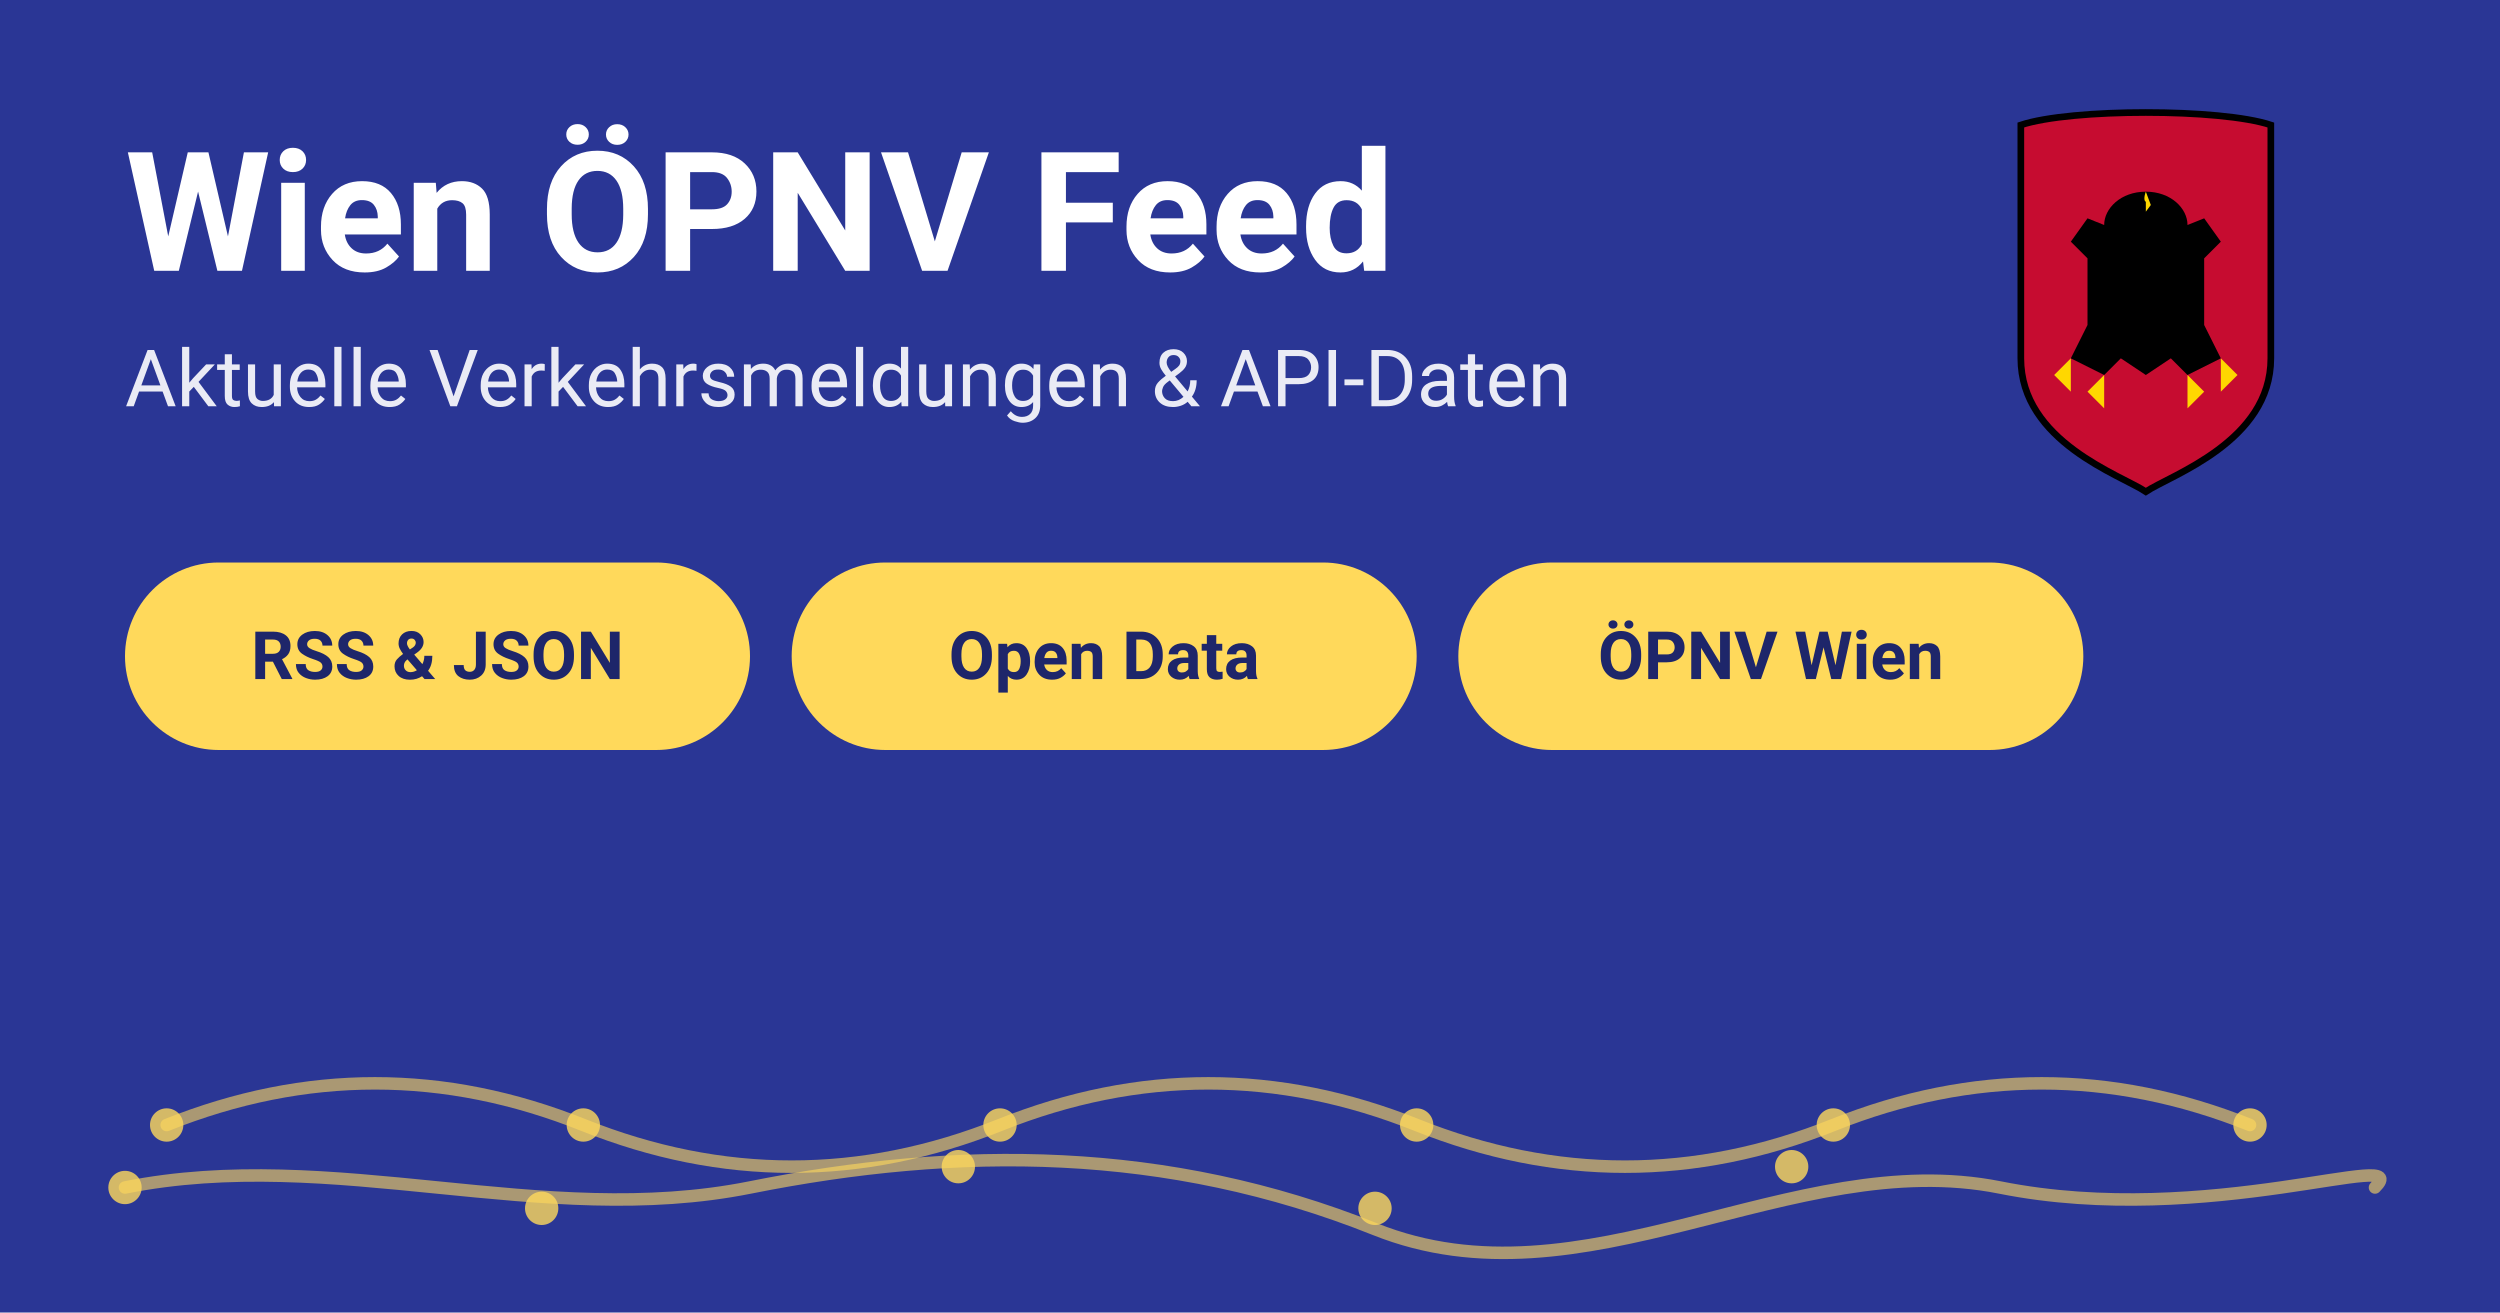
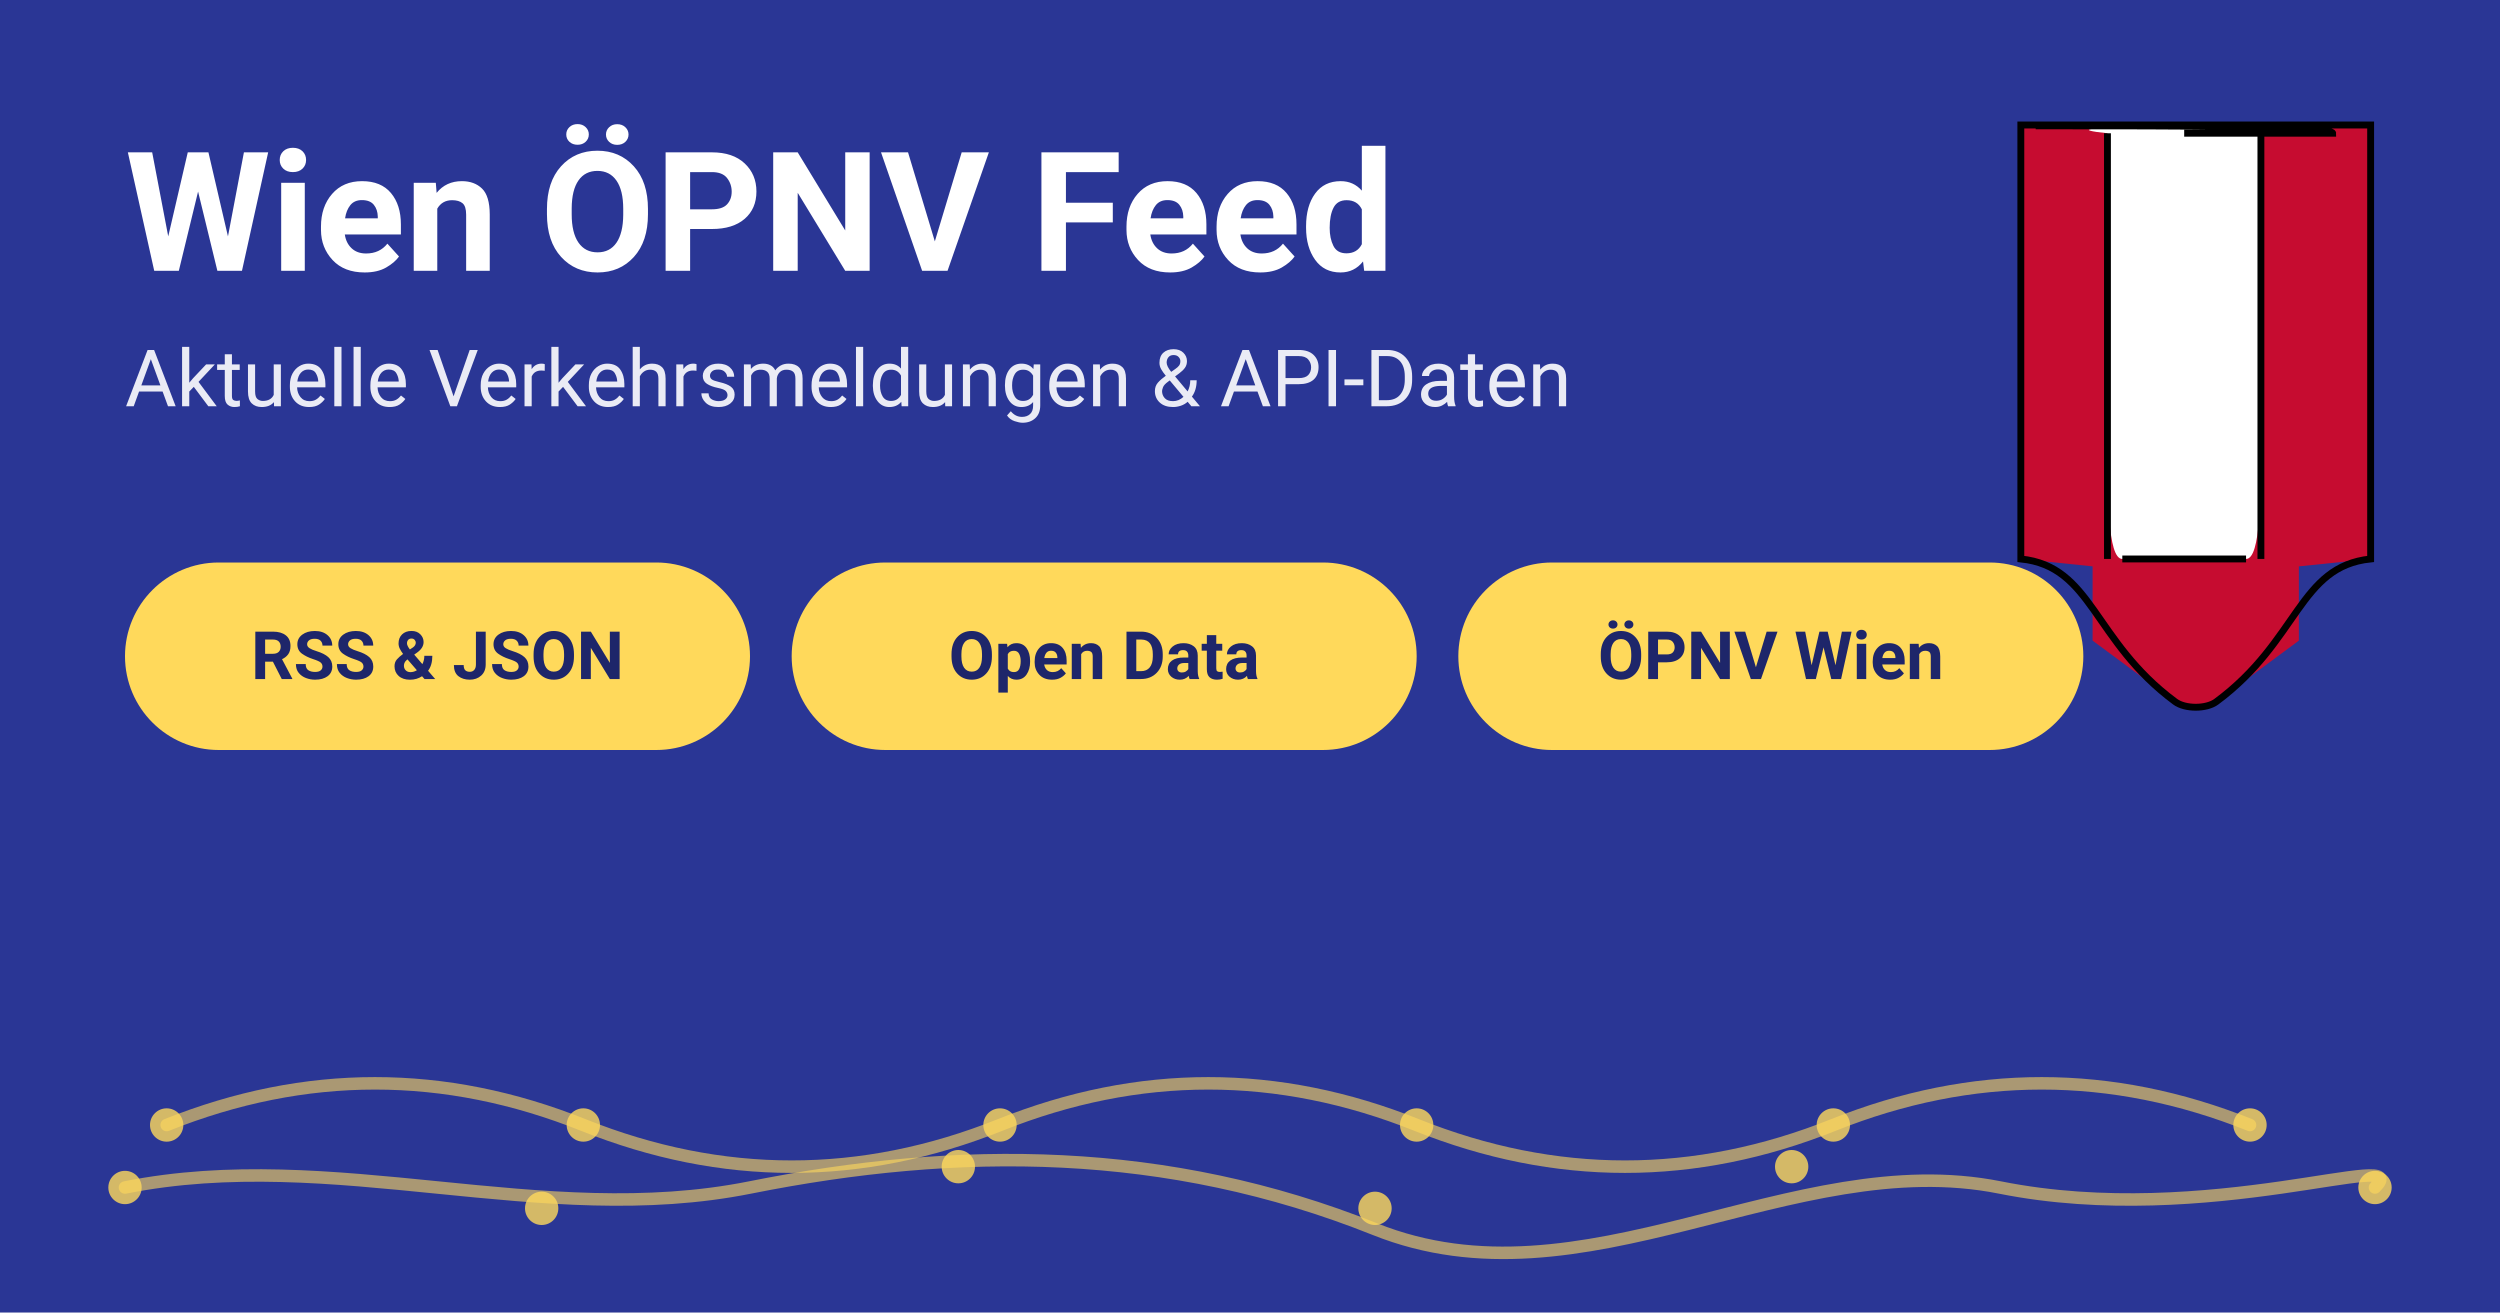
<svg xmlns="http://www.w3.org/2000/svg" width="1200" height="630" viewBox="0 0 1200 630" fill="none">
  <defs>
    <style>
      .title {
        font-family: -apple-system, BlinkMacSystemFont, "Segoe UI", Roboto, Helvetica, Arial, sans-serif, "Apple Color Emoji", "Segoe UI Emoji";
        font-size: 80px;
        font-weight: 700;
        fill: #FFFFFF;
      }
      .subtitle {
        font-family: -apple-system, BlinkMacSystemFont, "Segoe UI", Roboto, Helvetica, Arial, sans-serif, "Apple Color Emoji", "Segoe UI Emoji";
        font-size: 38px;
        font-weight: 400;
        fill: #FFFFFF;
        fill-opacity: 0.9;
      }
      .button-text {
        font-family: -apple-system, BlinkMacSystemFont, "Segoe UI", Roboto, Helvetica, Arial, sans-serif, "Apple Color Emoji", "Segoe UI Emoji";
        font-size: 32px;
        font-weight: 600;
        fill: #1E266A; /* Dunkler Blauton für Kontrast auf Gelb */
        text-anchor: middle;
        dominant-baseline: central;
      }
      .line {
        stroke: #FFD95B; /* Gelb */
        stroke-width: 6;
        stroke-linecap: round;
        stroke-linejoin: round;
        opacity: 0.6;
      }
      .dot {
        fill: #FFD95B; /* Gelb */
        opacity: 0.8;
      }
    </style>
  </defs>
  <rect width="1200" height="630" fill="#2A3695" />
  <text x="60" y="130" class="title">Wien ÖPNV Feed</text>
  <text x="60" y="195" class="subtitle">Aktuelle Verkehrsmeldungen &amp; API-Daten</text>
  <g transform="translate(60, 270)">
    <rect width="300" height="90" rx="45" fill="#FFD95B" />
    <text x="150" y="45" class="button-text">RSS &amp; JSON</text>
    <rect x="320" width="300" height="90" rx="45" fill="#FFD95B" />
    <text x="470" y="45" class="button-text">Open Data</text>
    <rect x="640" width="300" height="90" rx="45" fill="#FFD95B" />
    <text x="790" y="45" class="button-text">ÖPNV Wien</text>
  </g>
  <g transform="translate(0, 420)">
    <path class="line" d="M 80 120 Q 180 80, 280 120 T 480 120 Q 580 80, 680 120 T 880 120 Q 980 80, 1080 120" />
    <path class="line" d="M 60 150 C 160 130, 260 170, 360 150 S 560 130, 660 170 S 860 130, 960 150 C 1060 170, 1160 130, 1140 150" />
    <circle class="dot" cx="80" cy="120" r="8" />
    <circle class="dot" cx="280" cy="120" r="8" />
    <circle class="dot" cx="480" cy="120" r="8" />
    <circle class="dot" cx="680" cy="120" r="8" />
    <circle class="dot" cx="880" cy="120" r="8" />
    <circle class="dot" cx="1080" cy="120" r="8" />
    <circle class="dot" cx="60" cy="150" r="8" />
    <circle class="dot" cx="260" cy="160" r="8" />
    <circle class="dot" cx="460" cy="140" r="8" />
    <circle class="dot" cx="660" cy="160" r="8" />
    <circle class="dot" cx="860" cy="140" r="8" />
-     <circle classs="dot" cx="1140" cy="150" r="8" />
+     <circle class="dot" cx="1140" cy="150" r="8" />
  </g>
-   <g transform="translate(970, 60) scale(1.6)">
-     <path d="M75 0 C 60 -5, 15 -5, 0 0 L 0 70 C 0 95, 30 105, 37.5 110 C 45 105, 75 95, 75 70 L 75 0 Z" fill="#C60C30" stroke="#000000" stroke-width="2" />
-     <path d="M37.5 20 C 30 20, 25 25, 25 30 L 20 28 L 15 35 L 20 40 L 20 60 L 15 70 L 25 75 L 30 70 L 37.5 75 L 45 70 L 50 75 L 60 70 L 55 60 L 55 40 L 60 35 L 55 28 L 50 30 C 50 25, 45 20, 37.5 20 Z" fill="#000000" />
-     <path d="M37.5 20 C 36 24, 39 24, 37.5 20 L 37.5 26 L 39 24 Z" fill="#FFD700" />
-     <path d="M15 70 L 10 75 L 15 80 Z" fill="#FFD700" />
-     <path d="M25 75 L 20 80 L 25 85 Z" fill="#FFD700" />
-     <path d="M50 75 L 55 80 L 50 85 Z" fill="#FFD700" />
-     <path d="M60 70 L 65 75 L 60 80 Z" fill="#FFD700" />
+   <g transform="translate(970, 60) scale(1.1)">
+     <path d="M136.08,0.36C136.08,0.36,104.76,3.6,104.76,3.6L104.76,68.76L104.76,133.92C104.76,133.92,104.76,161.64,104.76,189.36C104.76,189.36,101.52,189.36,98.28,189.36C98.28,189.36,71.28,189.36,44.28,189.36C44.28,189.36,41.04,189.36,37.8,189.36C37.8,189.36,37.8,161.64,37.8,133.92L37.8,68.76L37.8,3.6C37.8,3.6,6.48,0.36,6.48,0.36L71.64,0.36L136.08,0.36Z" fill="#FFFFFF" />
+     <path d="M142.56,0C142.56,0,71.64,0,0,0C0,0,0,94.68,0,189.36C0,189.36,31.32,192.6,31.32,192.6C31.32,192.6,31.32,208.8,31.32,225C31.32,225,49.32,238.32,67.32,251.64C67.32,251.64,71.64,254.88,76.68,254.88C81,254.88,85.32,251.64,85.32,251.64C103.32,238.32,121.32,225,121.32,225C121.32,225,121.32,208.8,121.32,192.6C121.32,192.6,152.64,189.36,152.64,189.36C152.64,189.36,152.64,94.68,152.64,0L142.56,0Z" fill="#C60C30" />
+     <path d="M104.76,3.6V68.76V133.92C104.76,161.64,104.76,189.36,98.28,189.36H71.28H44.28C37.8,189.36,37.8,161.64,37.8,133.92V68.76V3.6C6.48,0.36,71.64,0.36,136.08,0.36C136.08,0.36,104.76,3.6,104.76,3.6Z" fill="#FFFFFF" />
+     <path d="M37.8,133.92V68.76M104.76,133.92V68.76M71.28,189.36H44.28M71.28,189.36H98.28M71.28,3.6H136.08C136.08,0.36,71.64,0.36,6.48,0.36H71.28M37.8,189.36C37.8,161.64,37.8,133.92,37.8,133.92M104.76,189.36C104.76,161.64,104.76,133.92,104.76,133.92M37.8,3.6C37.8,3.6,37.8,68.76,37.8,68.76M104.76,3.6C104.76,3.6,104.76,68.76,104.76,68.76M0,0V189.36C31.32,192.6,31.32,225,67.32,251.64C71.64,254.88,81,254.88,85.32,251.64C121.32,225,121.32,192.6,152.64,189.36V0H0Z" stroke="#000000" stroke-width="3" />
  </g>
</svg>
